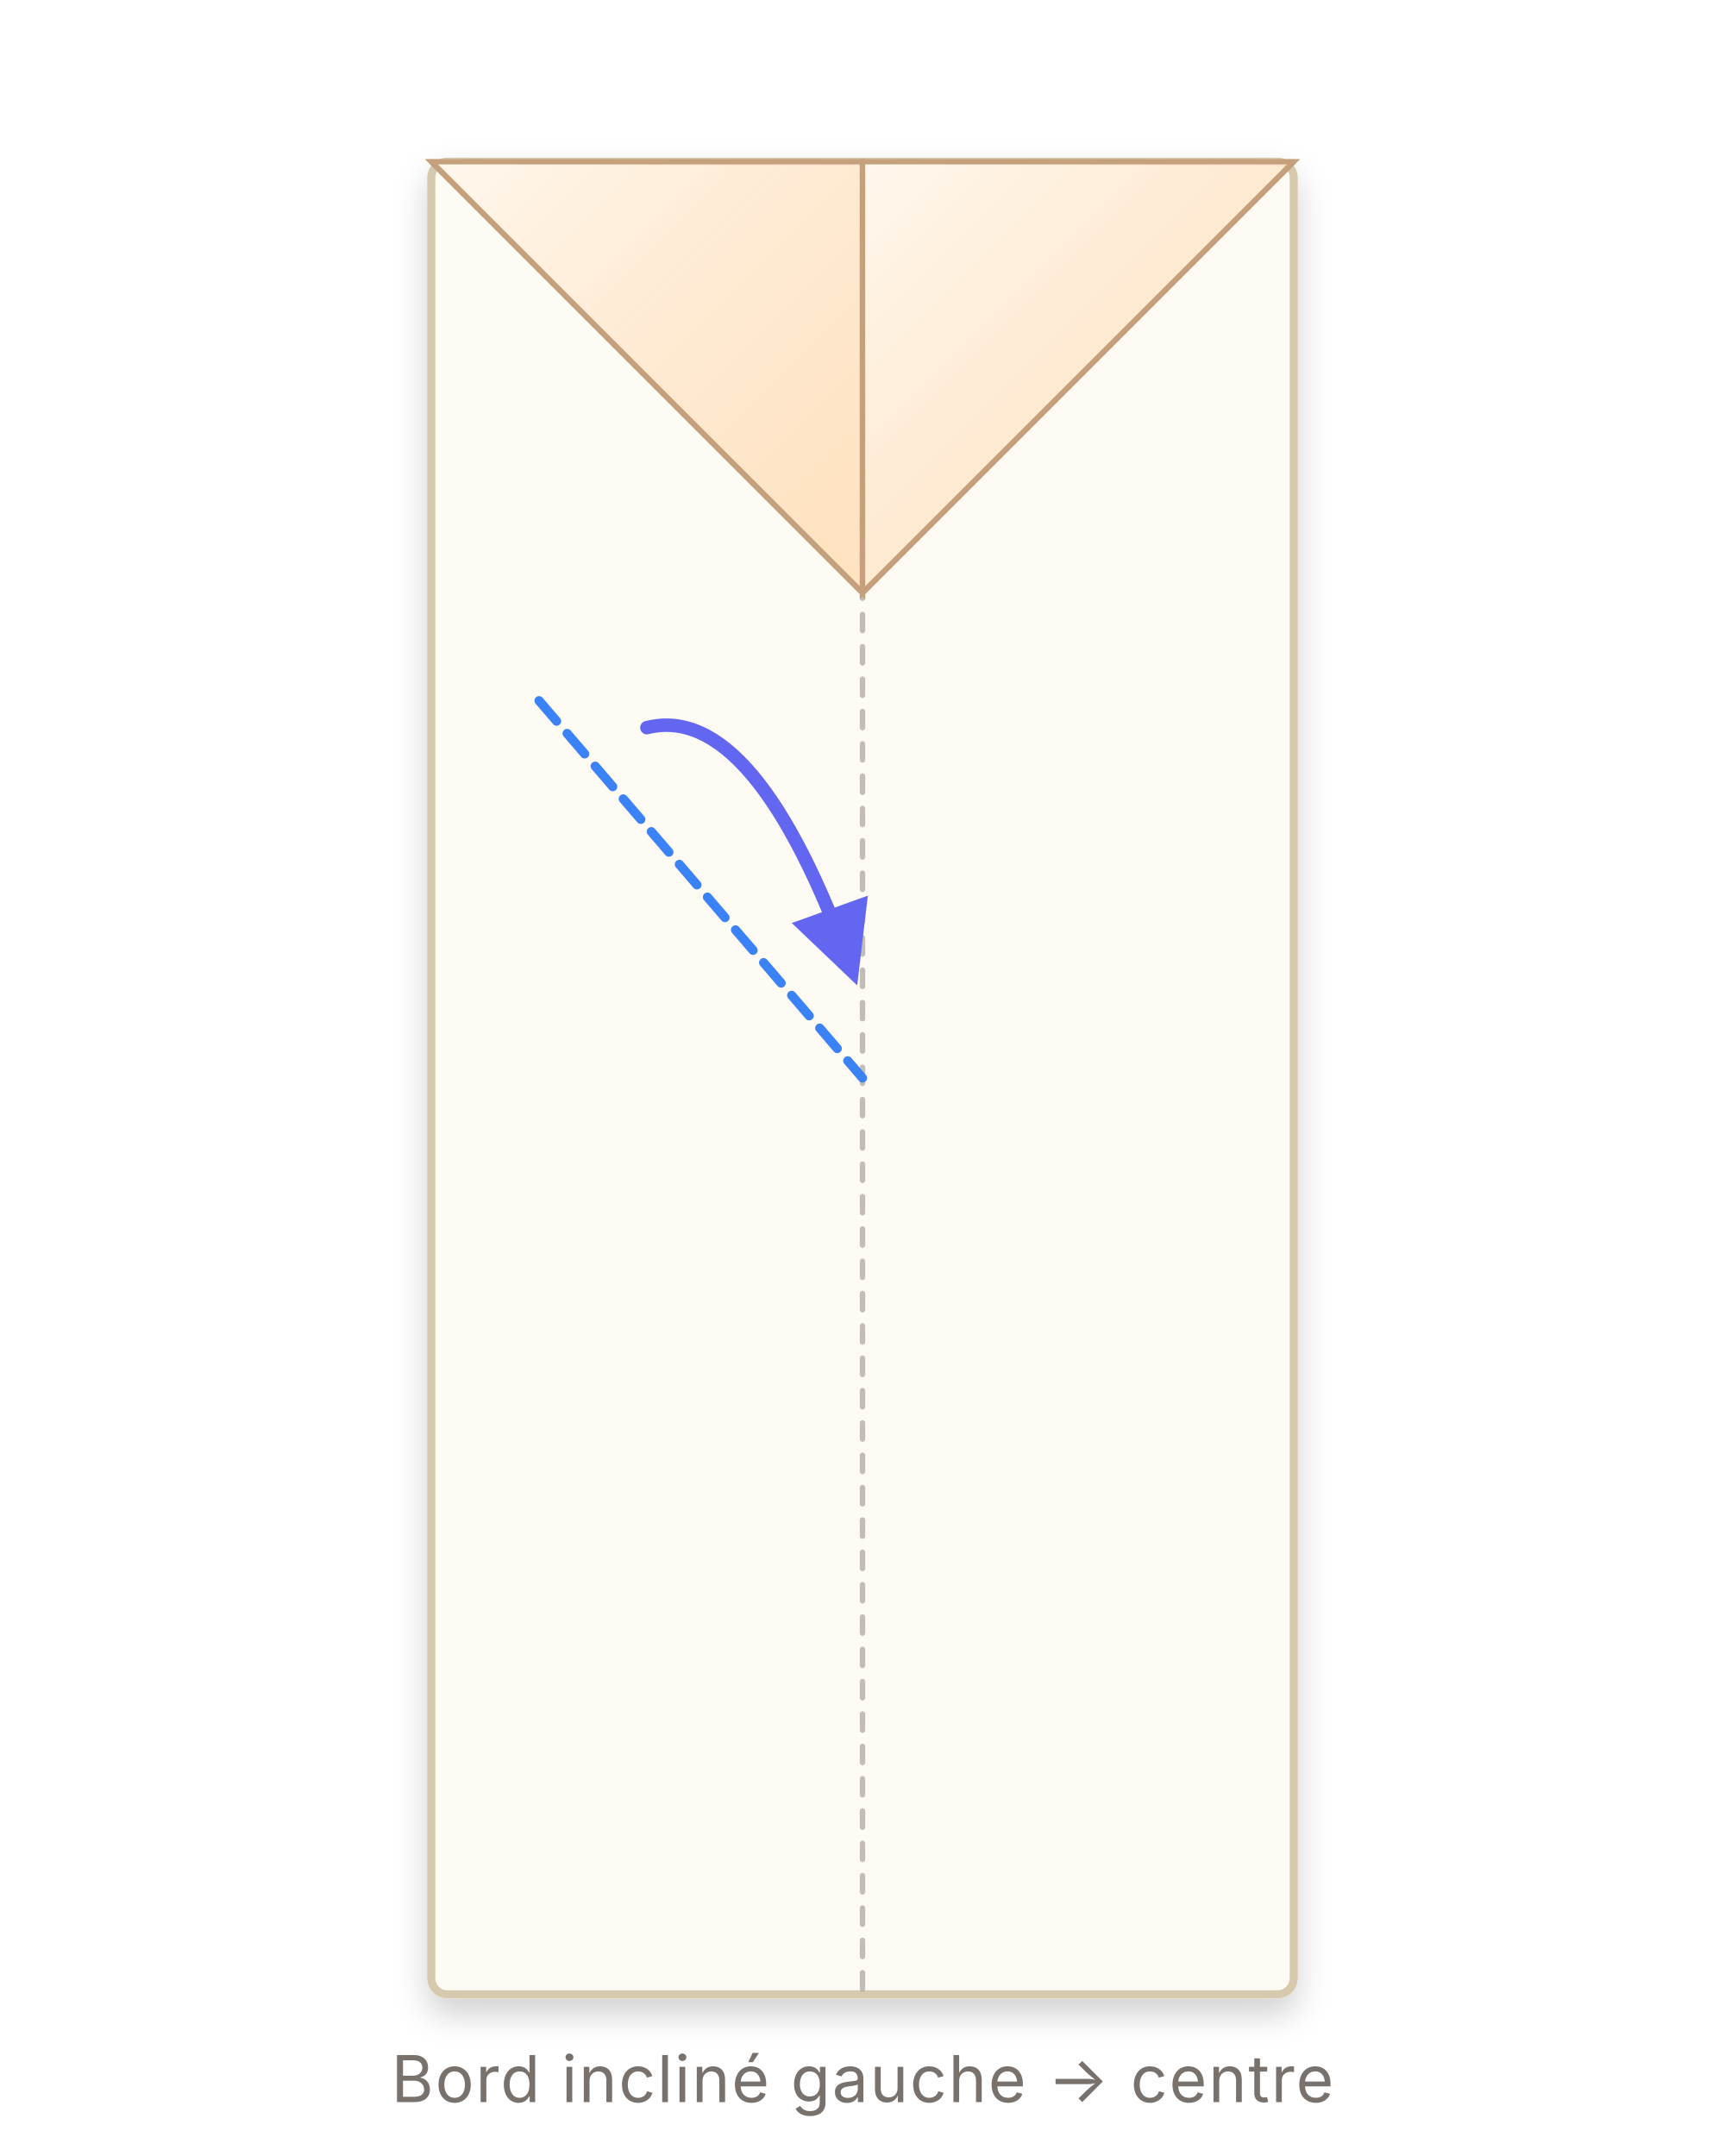
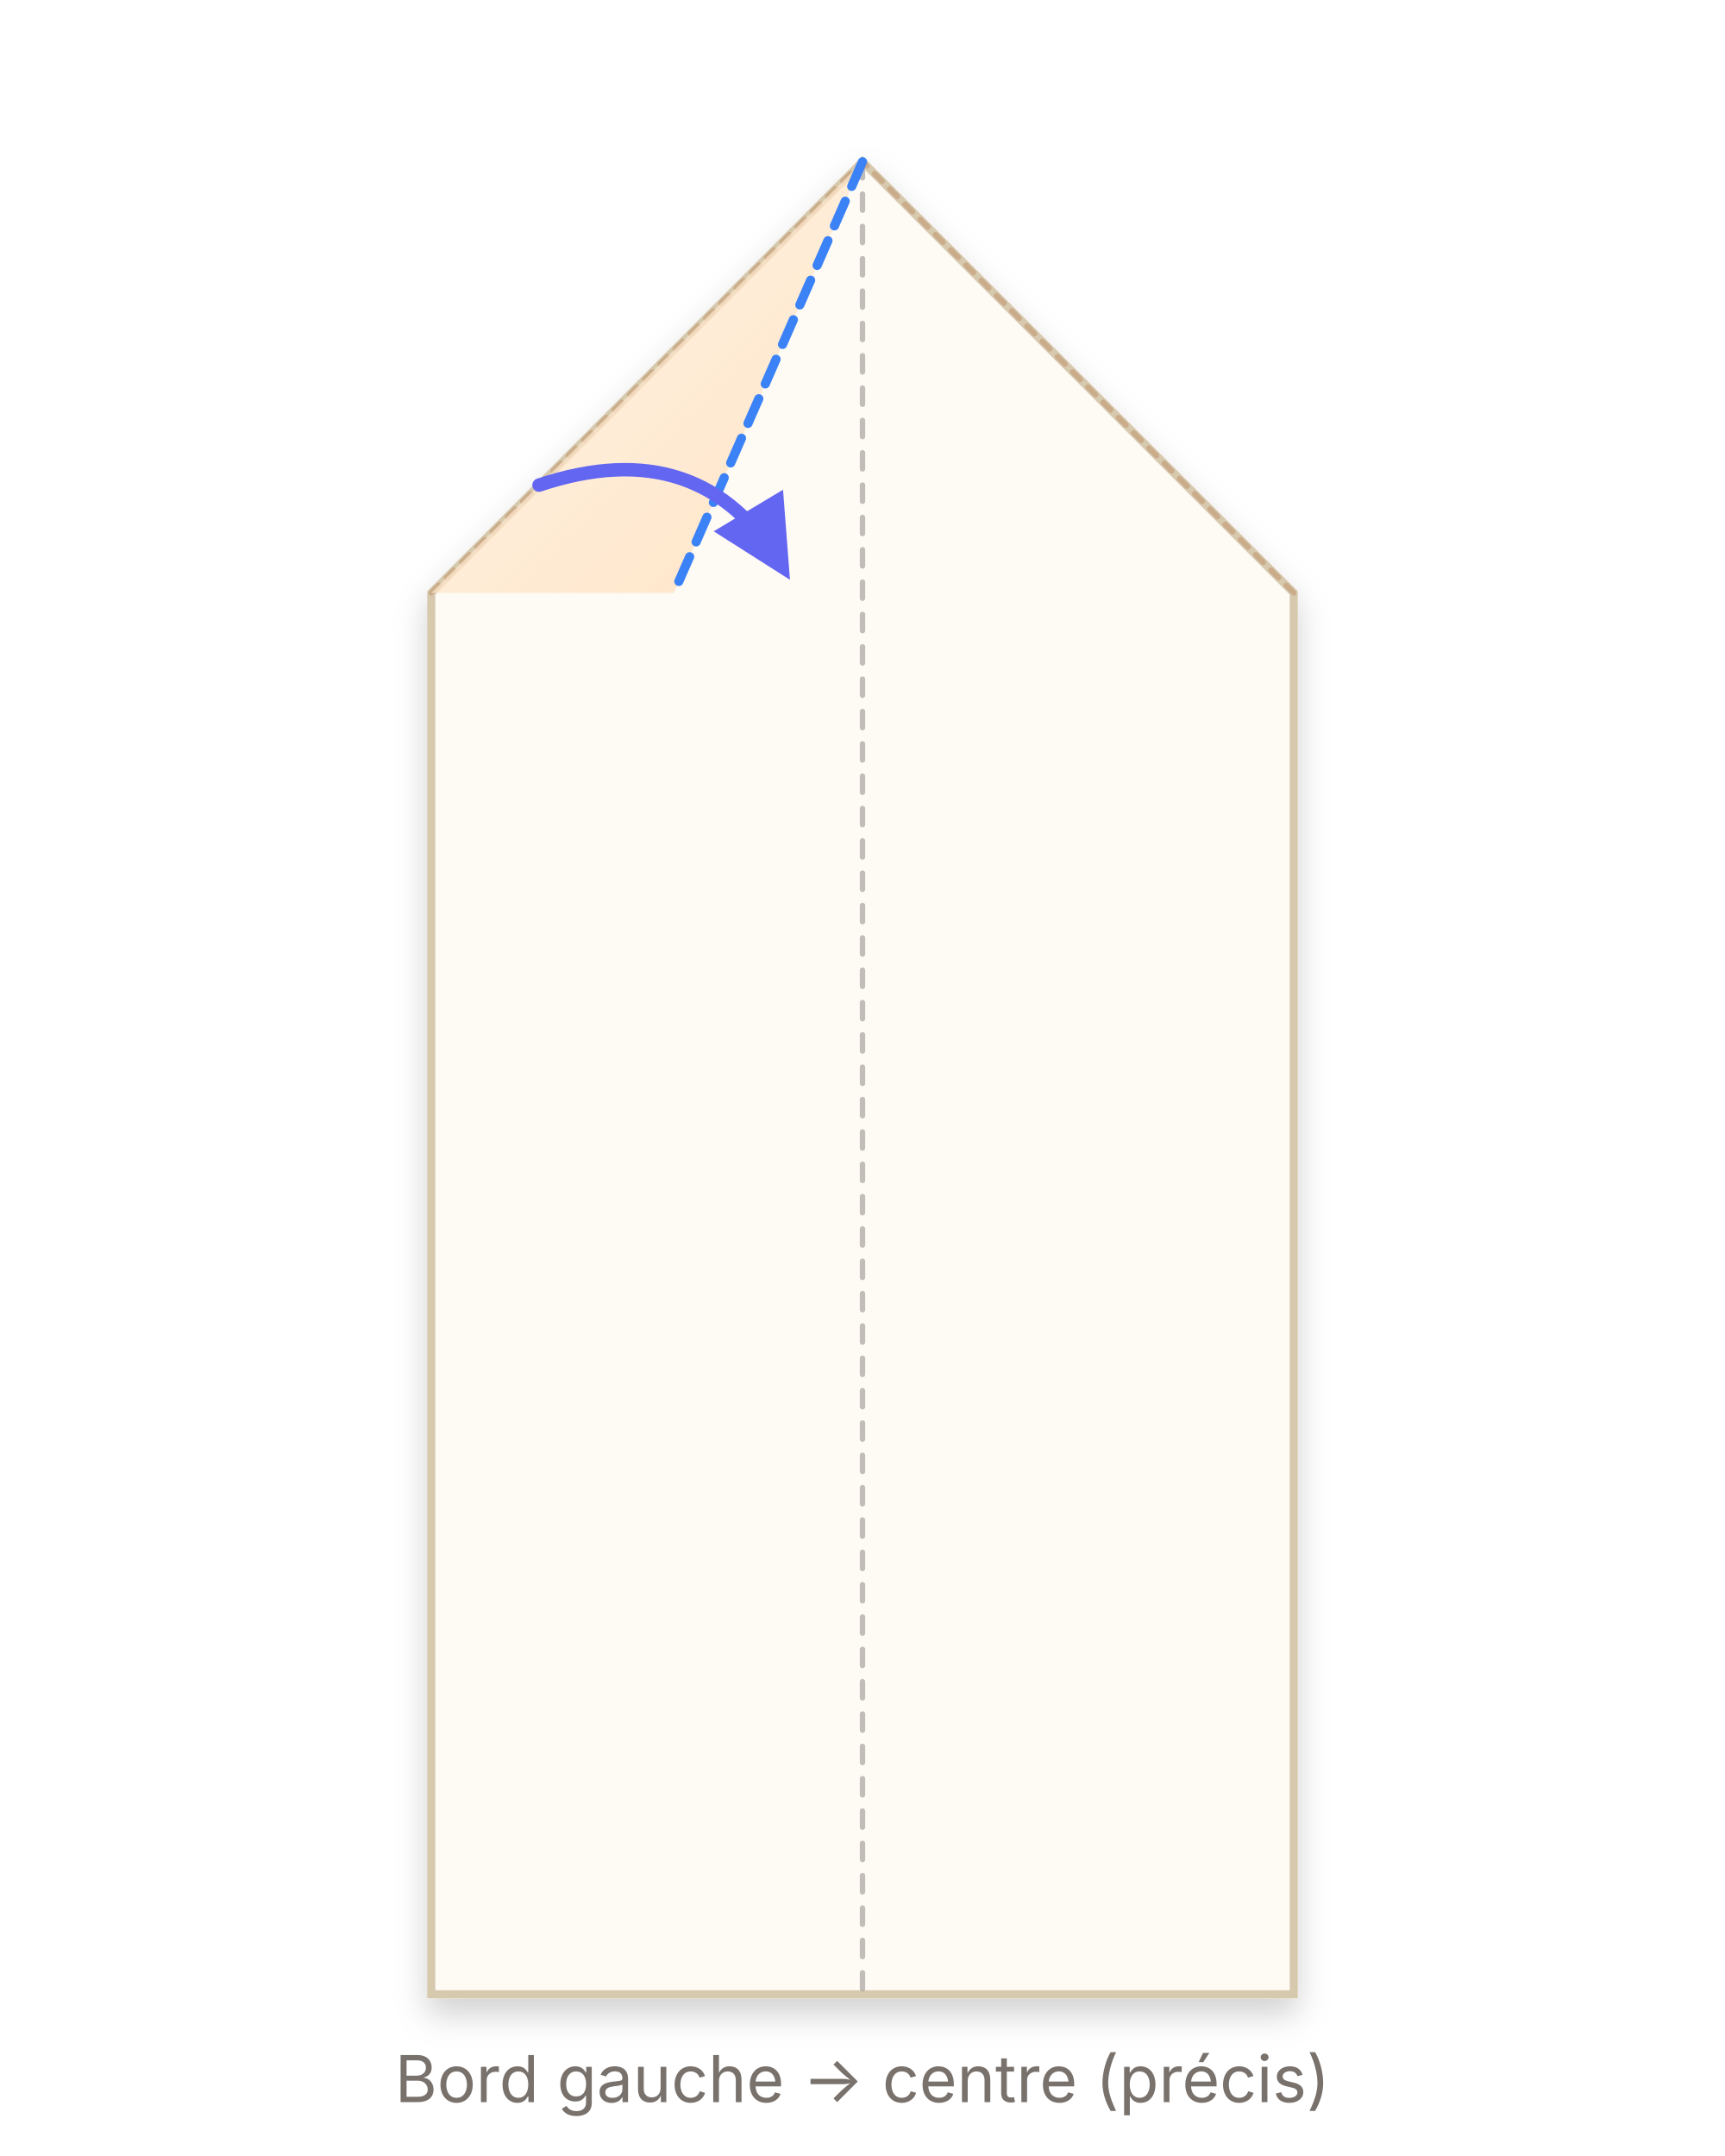
- <svg xmlns="http://www.w3.org/2000/svg" viewBox="0 0 320 400" fill="none" font-family="system-ui, -apple-system, sans-serif">
+ <svg xmlns="http://www.w3.org/2000/svg" viewBox="0 0 320 400" fill="none" font-family="system-ui,-apple-system,sans-serif">
  <defs>
    <filter id="ps" x="-10%" y="-10%" width="120%" height="120%">
      <feGaussianBlur in="SourceAlpha" stdDeviation="3" />
      <feOffset dx="0" dy="3" />
      <feComponentTransfer>
        <feFuncA type="linear" slope="0.18" />
      </feComponentTransfer>
      <feMerge>
        <feMergeNode />
        <feMergeNode in="SourceGraphic" />
      </feMerge>
    </filter>
    <marker id="arr" viewBox="0 0 10 10" refX="8" refY="5" markerWidth="6" markerHeight="6" orient="auto-start-reverse">
      <path d="M 0 0 L 10 5 L 0 10 z" fill="#6366f1" />
    </marker>
    <marker id="arrT" viewBox="0 0 10 10" refX="8" refY="5" markerWidth="6" markerHeight="6" orient="auto-start-reverse">
      <path d="M 0 0 L 10 5 L 0 10 z" fill="#14b8a6" />
    </marker>
    <linearGradient id="foldTri" x1="0" y1="0" x2="1" y2="1">
      <stop offset="0" stop-color="#fff7ed" />
      <stop offset="1" stop-color="#fed7aa" stop-opacity="0.7" />
    </linearGradient>
  </defs>
-   <rect x="80" y="30" width="160" height="340" rx="3" fill="#fefaf4" stroke="#d6c9ae" stroke-width="1.5" filter="url(#ps)" />
+   <polygon points="160,30 240,110 240,370 80,370 80,110" fill="#fefaf4" stroke="#d6c9ae" stroke-width="1.5" filter="url(#ps)" />
  <line x1="160" y1="30" x2="160" y2="370" stroke="#a8a29e" stroke-width="1" stroke-dasharray="3 3" stroke-linecap="round" opacity="0.7" />
-   <polygon points="80,30 160,30 160,110" fill="url(#foldTri)" stroke="#c4a07c" stroke-width="1" />
-   <polygon points="240,30 160,30 160,110" fill="url(#foldTri)" stroke="#c4a07c" stroke-width="1" />
-   <line x1="80" y1="30" x2="160" y2="110" stroke="#c4a07c" stroke-width="1" />
-   <line x1="240" y1="30" x2="160" y2="110" stroke="#c4a07c" stroke-width="1" />
-   <line x1="100" y1="130" x2="160" y2="200" stroke="#3b82f6" stroke-width="1.7" stroke-dasharray="5 3" stroke-linecap="round" />
-   <path d="M 120 135 Q 140 130 158 180" stroke="#6366f1" stroke-width="2.5" stroke-linecap="round" fill="none" marker-end="url(#arr)" />
-   <text x="160" y="390" text-anchor="middle" font-size="12" fill="#78716c" letter-spacing="0.3">Bord incliné gauche → centre</text>
+   <line x1="80" y1="110" x2="160" y2="30" stroke="#c4a07c" stroke-width="1" stroke-dasharray="2 2" stroke-linecap="round" opacity="0.7" />
+   <line x1="240" y1="110" x2="160" y2="30" stroke="#c4a07c" stroke-width="1" stroke-dasharray="2 2" stroke-linecap="round" opacity="0.7" />
+   <polygon points="160,30 80,110 125,110" fill="url(#foldTri)" opacity="0.85" />
+   <line x1="160" y1="30" x2="125" y2="110" stroke="#3b82f6" stroke-width="1.7" stroke-dasharray="5 3" stroke-linecap="round" />
+   <path d="M 100 90 Q 130 80 145 105" stroke="#6366f1" stroke-width="2.5" stroke-linecap="round" fill="none" marker-end="url(#arr)" />
+   <text x="160" y="390" text-anchor="middle" font-size="12" fill="#78716c">Bord gauche → centre (précis)</text>
</svg>
